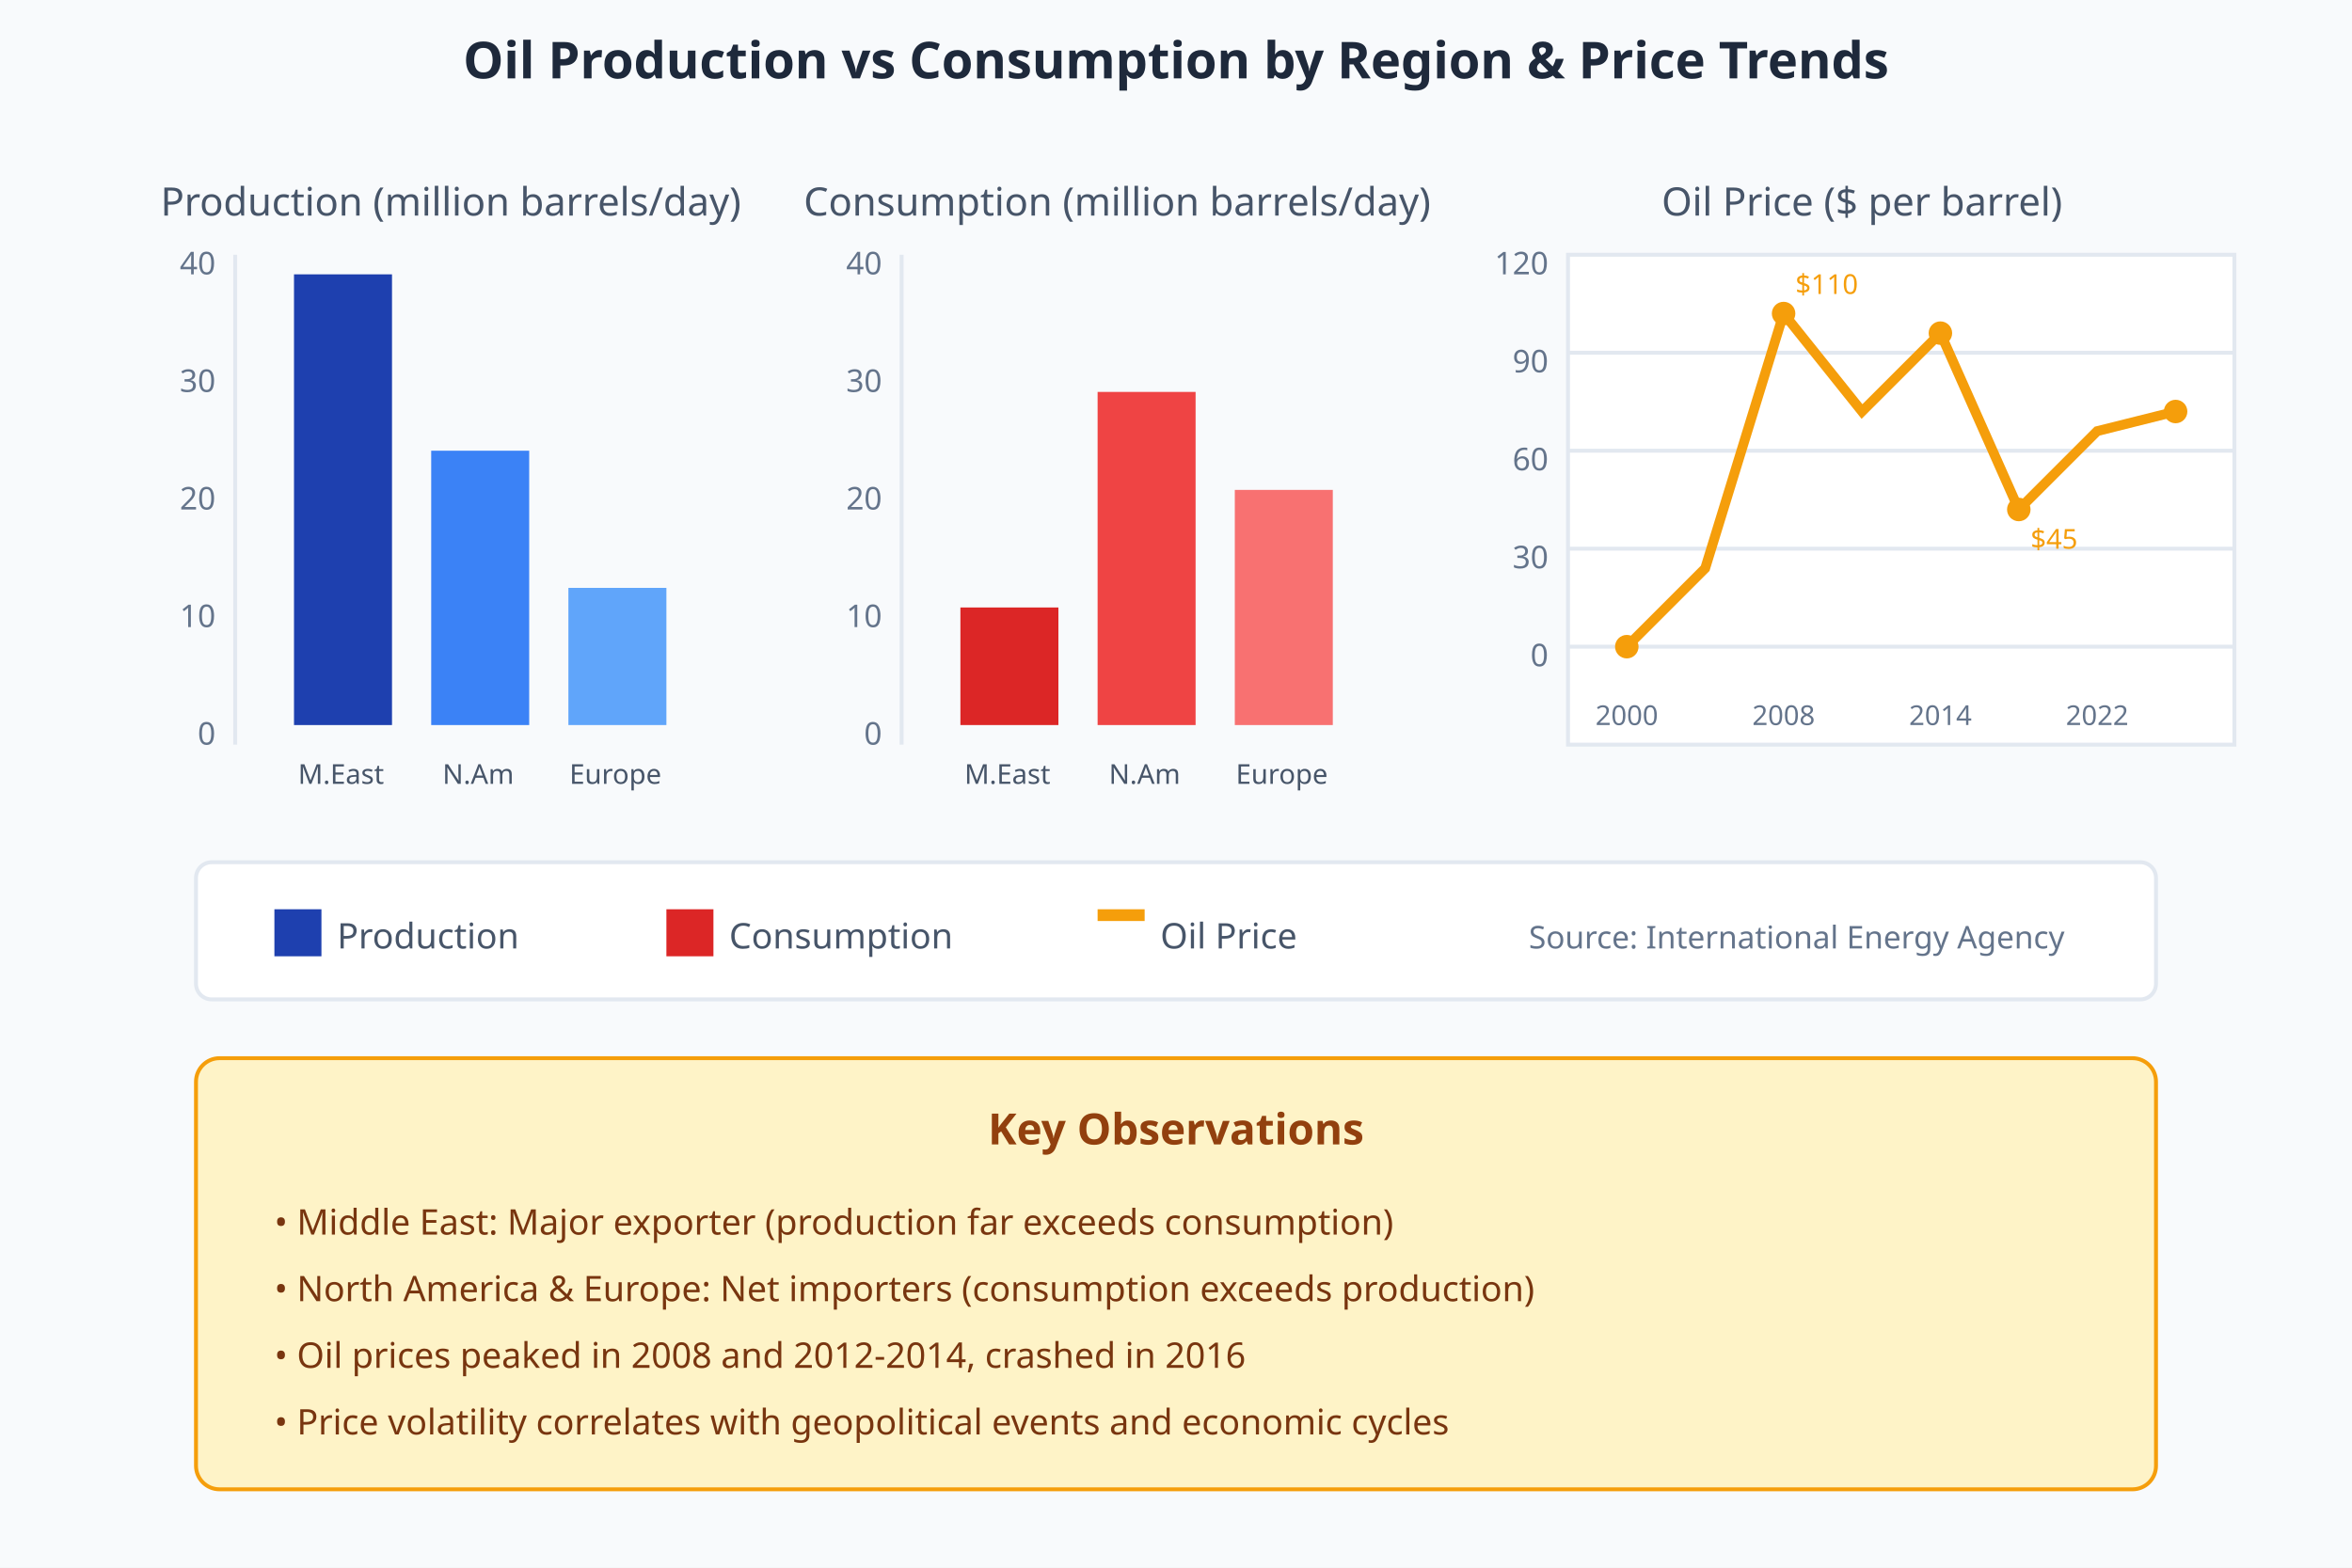
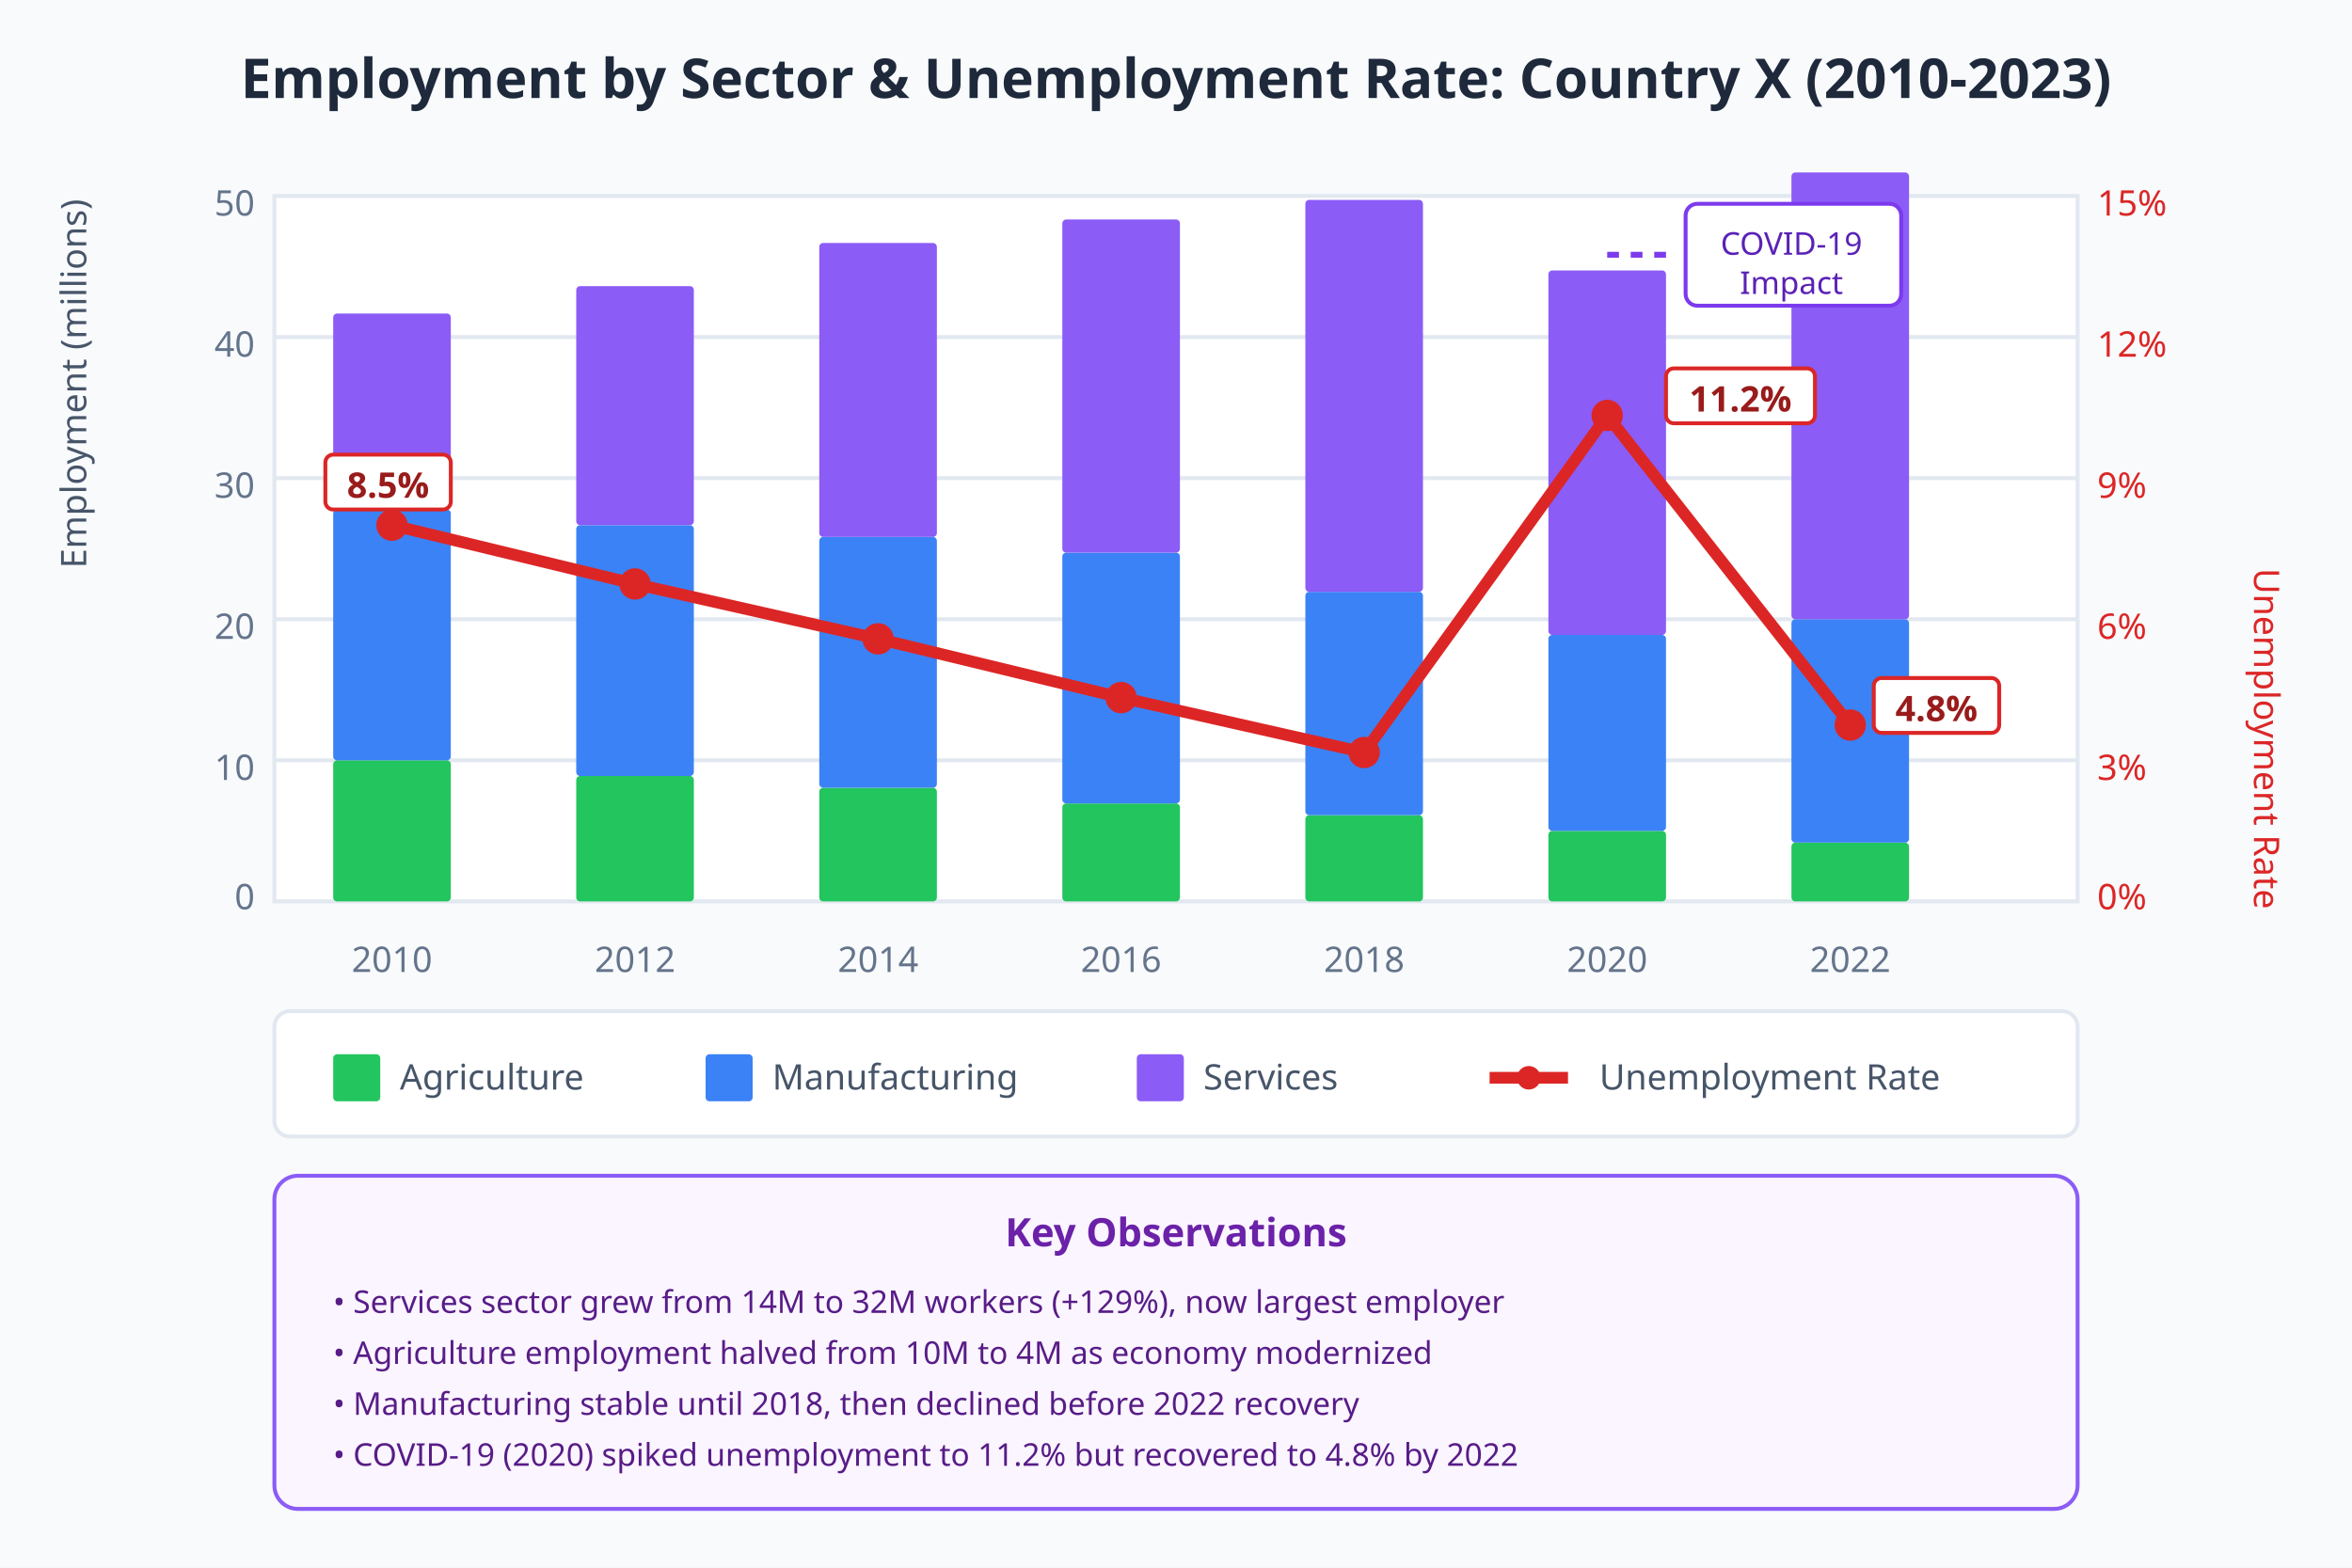
<svg xmlns="http://www.w3.org/2000/svg" width="600" height="400" viewBox="0 0 600 400">
  <rect width="600" height="400" fill="#f8fafc" />
-   <text x="300" y="20" text-anchor="middle" fill="#1e293b" font-size="13" font-weight="600" font-family="system-ui">
-     Oil Production vs Consumption by Region &amp; Price Trends
+   <text x="300" y="25" text-anchor="middle" fill="#1e293b" font-size="14" font-weight="600" font-family="system-ui">
+     Employment by Sector &amp; Unemployment Rate: Country X (2010-2023)
  </text>
-   <g transform="translate(30, 40)">
-     <text x="85" y="15" text-anchor="middle" fill="#475569" font-size="10" font-weight="500" font-family="system-ui">Production (million barrels/day)</text>
-     <line x1="30" y1="25" x2="30" y2="150" stroke="#e2e8f0" stroke-width="1" />
-     <g fill="#64748b" font-size="8" font-family="system-ui">
-       <text x="25" y="30" text-anchor="end">40</text>
-       <text x="25" y="60" text-anchor="end">30</text>
-       <text x="25" y="90" text-anchor="end">20</text>
-       <text x="25" y="120" text-anchor="end">10</text>
-       <text x="25" y="150" text-anchor="end">0</text>
-     </g>
-     <rect x="45" y="30" width="25" height="115" fill="#1e40af" />
-     <rect x="80" y="75" width="25" height="70" fill="#3b82f6" />
-     <rect x="115" y="110" width="25" height="35" fill="#60a5fa" />
-     <g fill="#475569" font-size="7" font-family="system-ui" text-anchor="middle">
-       <text x="57" y="160">M.East</text>
-       <text x="92" y="160">N.Am</text>
-       <text x="127" y="160">Europe</text>
-     </g>
+   <rect x="70" y="50" width="460" height="180" fill="white" stroke="#e2e8f0" stroke-width="1" />
+   <g stroke="#e2e8f0" stroke-width="1">
+     <line x1="70" y1="86" x2="530" y2="86" />
+     <line x1="70" y1="122" x2="530" y2="122" />
+     <line x1="70" y1="158" x2="530" y2="158" />
+     <line x1="70" y1="194" x2="530" y2="194" />
  </g>
-   <g transform="translate(200, 40)">
-     <text x="85" y="15" text-anchor="middle" fill="#475569" font-size="10" font-weight="500" font-family="system-ui">Consumption (million barrels/day)</text>
-     <line x1="30" y1="25" x2="30" y2="150" stroke="#e2e8f0" stroke-width="1" />
-     <g fill="#64748b" font-size="8" font-family="system-ui">
-       <text x="25" y="30" text-anchor="end">40</text>
-       <text x="25" y="60" text-anchor="end">30</text>
-       <text x="25" y="90" text-anchor="end">20</text>
-       <text x="25" y="120" text-anchor="end">10</text>
-       <text x="25" y="150" text-anchor="end">0</text>
-     </g>
-     <rect x="45" y="115" width="25" height="30" fill="#dc2626" />
-     <rect x="80" y="60" width="25" height="85" fill="#ef4444" />
-     <rect x="115" y="85" width="25" height="60" fill="#f87171" />
-     <g fill="#475569" font-size="7" font-family="system-ui" text-anchor="middle">
-       <text x="57" y="160">M.East</text>
-       <text x="92" y="160">N.Am</text>
-       <text x="127" y="160">Europe</text>
-     </g>
+   <g fill="#64748b" font-size="9" font-family="system-ui" text-anchor="end">
+     <text x="65" y="55">50</text>
+     <text x="65" y="91">40</text>
+     <text x="65" y="127">30</text>
+     <text x="65" y="163">20</text>
+     <text x="65" y="199">10</text>
+     <text x="65" y="232">0</text>
  </g>
-   <g transform="translate(380, 40)">
-     <text x="95" y="15" text-anchor="middle" fill="#475569" font-size="10" font-weight="500" font-family="system-ui">Oil Price ($ per barrel)</text>
-     <rect x="20" y="25" width="170" height="125" fill="white" stroke="#e2e8f0" />
-     <g stroke="#e2e8f0" stroke-width="1">
-       <line x1="20" y1="50" x2="190" y2="50" />
-       <line x1="20" y1="75" x2="190" y2="75" />
-       <line x1="20" y1="100" x2="190" y2="100" />
-       <line x1="20" y1="125" x2="190" y2="125" />
-     </g>
-     <g fill="#64748b" font-size="8" font-family="system-ui">
-       <text x="15" y="30" text-anchor="end">120</text>
-       <text x="15" y="55" text-anchor="end">90</text>
-       <text x="15" y="80" text-anchor="end">60</text>
-       <text x="15" y="105" text-anchor="end">30</text>
-       <text x="15" y="130" text-anchor="end">0</text>
-     </g>
-     <g fill="#64748b" font-size="7" font-family="system-ui" text-anchor="middle">
-       <text x="35" y="145">2000</text>
-       <text x="75" y="145">2008</text>
-       <text x="115" y="145">2014</text>
-       <text x="155" y="145">2022</text>
-     </g>
-     <polyline points="35,125 55,105 75,40 95,65 115,45 135,90 155,70 175,65" fill="none" stroke="#f59e0b" stroke-width="2.5" />
-     <g fill="#f59e0b">
-       <circle cx="35" cy="125" r="3" />
-       <circle cx="75" cy="40" r="3" />
-       <circle cx="115" cy="45" r="3" />
-       <circle cx="135" cy="90" r="3" />
-       <circle cx="175" cy="65" r="3" />
-     </g>
-     <text x="78" y="35" fill="#f59e0b" font-size="7" font-family="system-ui">$110</text>
-     <text x="138" y="100" fill="#f59e0b" font-size="7" font-family="system-ui">$45</text>
+   <text x="22" y="145" fill="#475569" font-size="9" font-family="system-ui" transform="rotate(-90 22 145)">Employment (millions)</text>
+   <g fill="#dc2626" font-size="9" font-family="system-ui" text-anchor="start">
+     <text x="535" y="55">15%</text>
+     <text x="535" y="91">12%</text>
+     <text x="535" y="127">9%</text>
+     <text x="535" y="163">6%</text>
+     <text x="535" y="199">3%</text>
+     <text x="535" y="232">0%</text>
  </g>
-   <g transform="translate(50, 220)" font-size="9" font-family="system-ui">
-     <rect x="0" y="0" width="500" height="35" fill="white" stroke="#e2e8f0" rx="4" />
-     <rect x="20" y="12" width="12" height="12" fill="#1e40af" />
-     <text x="36" y="22" fill="#475569">Production</text>
-     <rect x="120" y="12" width="12" height="12" fill="#dc2626" />
-     <text x="136" y="22" fill="#475569">Consumption</text>
-     <rect x="230" y="12" width="12" height="3" fill="#f59e0b" />
-     <text x="246" y="22" fill="#475569">Oil Price</text>
-     <text x="340" y="22" fill="#64748b" font-size="8">Source: International Energy Agency</text>
+   <text x="575" y="145" fill="#dc2626" font-size="9" font-family="system-ui" transform="rotate(90 575 145)">Unemployment Rate</text>
+   <g fill="#64748b" font-size="9" font-family="system-ui" text-anchor="middle">
+     <text x="100" y="248">2010</text>
+     <text x="162" y="248">2012</text>
+     <text x="224" y="248">2014</text>
+     <text x="286" y="248">2016</text>
+     <text x="348" y="248">2018</text>
+     <text x="410" y="248">2020</text>
+     <text x="472" y="248">2022</text>
  </g>
-   <g transform="translate(50, 270)">
-     <rect x="0" y="0" width="500" height="110" fill="#fef3c7" stroke="#f59e0b" rx="6" />
-     <text x="250" y="22" text-anchor="middle" fill="#92400e" font-size="11" font-weight="600" font-family="system-ui">Key Observations</text>
-     <g font-size="9" font-family="system-ui" fill="#78350f">
-       <text x="20" y="45">• Middle East: Major exporter (production far exceeds consumption)</text>
-       <text x="20" y="62">• North America &amp; Europe: Net importers (consumption exceeds production)</text>
-       <text x="20" y="79">• Oil prices peaked in 2008 and 2012-2014, crashed in 2016</text>
-       <text x="20" y="96">• Price volatility correlates with geopolitical events and economic cycles</text>
+   <g fill="#22c55e">
+     <rect x="85" y="194" width="30" height="36" rx="1" />
+     <rect x="147" y="198" width="30" height="32" rx="1" />
+     <rect x="209" y="201" width="30" height="29" rx="1" />
+     <rect x="271" y="205" width="30" height="25" rx="1" />
+     <rect x="333" y="208" width="30" height="22" rx="1" />
+     <rect x="395" y="212" width="30" height="18" rx="1" />
+     <rect x="457" y="215" width="30" height="15" rx="1" />
+   </g>
+   <g fill="#3b82f6">
+     <rect x="85" y="130" width="30" height="64" rx="1" />
+     <rect x="147" y="134" width="30" height="64" rx="1" />
+     <rect x="209" y="137" width="30" height="64" rx="1" />
+     <rect x="271" y="141" width="30" height="64" rx="1" />
+     <rect x="333" y="151" width="30" height="57" rx="1" />
+     <rect x="395" y="162" width="30" height="50" rx="1" />
+     <rect x="457" y="158" width="30" height="57" rx="1" />
+   </g>
+   <g fill="#8b5cf6">
+     <rect x="85" y="80" width="30" height="50" rx="1" />
+     <rect x="147" y="73" width="30" height="61" rx="1" />
+     <rect x="209" y="62" width="30" height="75" rx="1" />
+     <rect x="271" y="56" width="30" height="85" rx="1" />
+     <rect x="333" y="51" width="30" height="100" rx="1" />
+     <rect x="395" y="69" width="30" height="93" rx="1" />
+     <rect x="457" y="44" width="30" height="114" rx="1" />
+   </g>
+   <polyline points="100,134 162,149 224,163 286,178 348,192 410,106 472,185" fill="none" stroke="#dc2626" stroke-width="3" stroke-linecap="round" stroke-linejoin="round" />
+   <g fill="#dc2626">
+     <circle cx="100" cy="134" r="4" />
+     <circle cx="162" cy="149" r="4" />
+     <circle cx="224" cy="163" r="4" />
+     <circle cx="286" cy="178" r="4" />
+     <circle cx="348" cy="192" r="4" />
+     <circle cx="410" cy="106" r="4" />
+     <circle cx="472" cy="185" r="4" />
+   </g>
+   <g font-size="9" font-family="system-ui" font-weight="600">
+     <rect x="83" y="116" width="32" height="14" fill="white" stroke="#dc2626" stroke-width="1" rx="2" />
+     <text x="99" y="127" text-anchor="middle" fill="#991b1b">8.5%</text>
+     <rect x="425" y="94" width="38" height="14" fill="white" stroke="#dc2626" stroke-width="1" rx="2" />
+     <text x="444" y="105" text-anchor="middle" fill="#991b1b">11.2%</text>
+     <rect x="478" y="173" width="32" height="14" fill="white" stroke="#dc2626" stroke-width="1" rx="2" />
+     <text x="494" y="184" text-anchor="middle" fill="#991b1b">4.8%</text>
+   </g>
+   <g font-size="8" font-family="system-ui" font-weight="500">
+     <rect x="430" y="52" width="55" height="26" fill="white" stroke="#7c3aed" stroke-width="1" rx="3" />
+     <text x="457" y="65" text-anchor="middle" fill="#5b21b6">COVID-19</text>
+     <text x="457" y="75" text-anchor="middle" fill="#5b21b6">Impact</text>
+     <line x1="410" y1="65" x2="428" y2="65" stroke="#7c3aed" stroke-width="1.5" stroke-dasharray="3" />
+   </g>
+   <g transform="translate(70, 258)">
+     <rect x="0" y="0" width="460" height="32" fill="white" stroke="#e2e8f0" rx="4" />
+     <rect x="15" y="11" width="12" height="12" fill="#22c55e" rx="1" />
+     <text x="32" y="20" fill="#475569" font-size="9" font-family="system-ui">Agriculture</text>
+     <rect x="110" y="11" width="12" height="12" fill="#3b82f6" rx="1" />
+     <text x="127" y="20" fill="#475569" font-size="9" font-family="system-ui">Manufacturing</text>
+     <rect x="220" y="11" width="12" height="12" fill="#8b5cf6" rx="1" />
+     <text x="237" y="20" fill="#475569" font-size="9" font-family="system-ui">Services</text>
+     <line x1="310" y1="17" x2="330" y2="17" stroke="#dc2626" stroke-width="3" />
+     <circle cx="320" cy="17" r="3" fill="#dc2626" />
+     <text x="338" y="20" fill="#475569" font-size="9" font-family="system-ui">Unemployment Rate</text>
+   </g>
+   <g transform="translate(70, 300)">
+     <rect x="0" y="0" width="460" height="85" fill="#faf5ff" stroke="#8b5cf6" rx="6" />
+     <text x="230" y="18" text-anchor="middle" fill="#6b21a8" font-size="10" font-weight="600" font-family="system-ui">Key Observations</text>
+     <g font-size="8" font-family="system-ui" fill="#581c87">
+       <text x="15" y="35">• Services sector grew from 14M to 32M workers (+129%), now largest employer</text>
+       <text x="15" y="48">• Agriculture employment halved from 10M to 4M as economy modernized</text>
+       <text x="15" y="61">• Manufacturing stable until 2018, then declined before 2022 recovery</text>
+       <text x="15" y="74">• COVID-19 (2020) spiked unemployment to 11.2% but recovered to 4.8% by 2022</text>
    </g>
  </g>
</svg>
